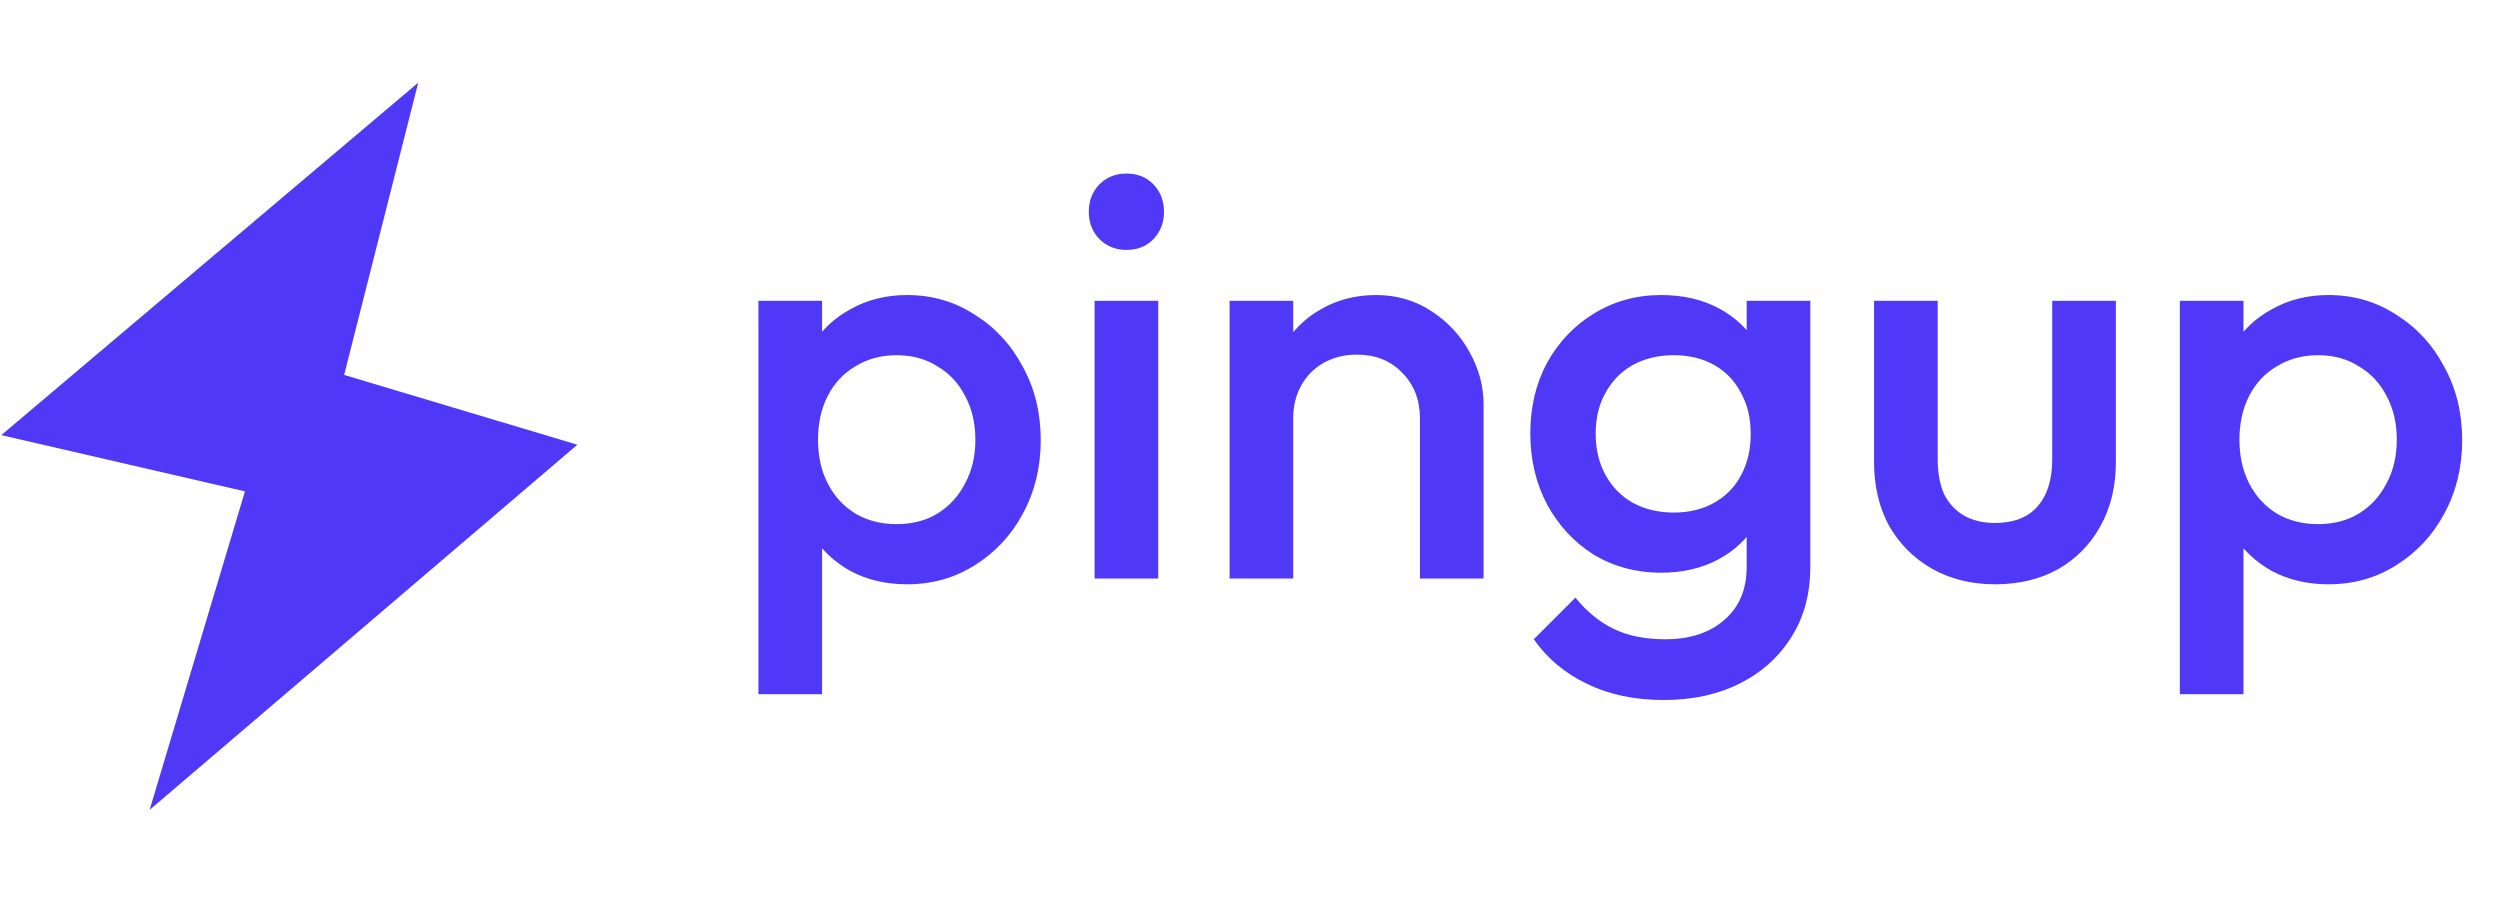
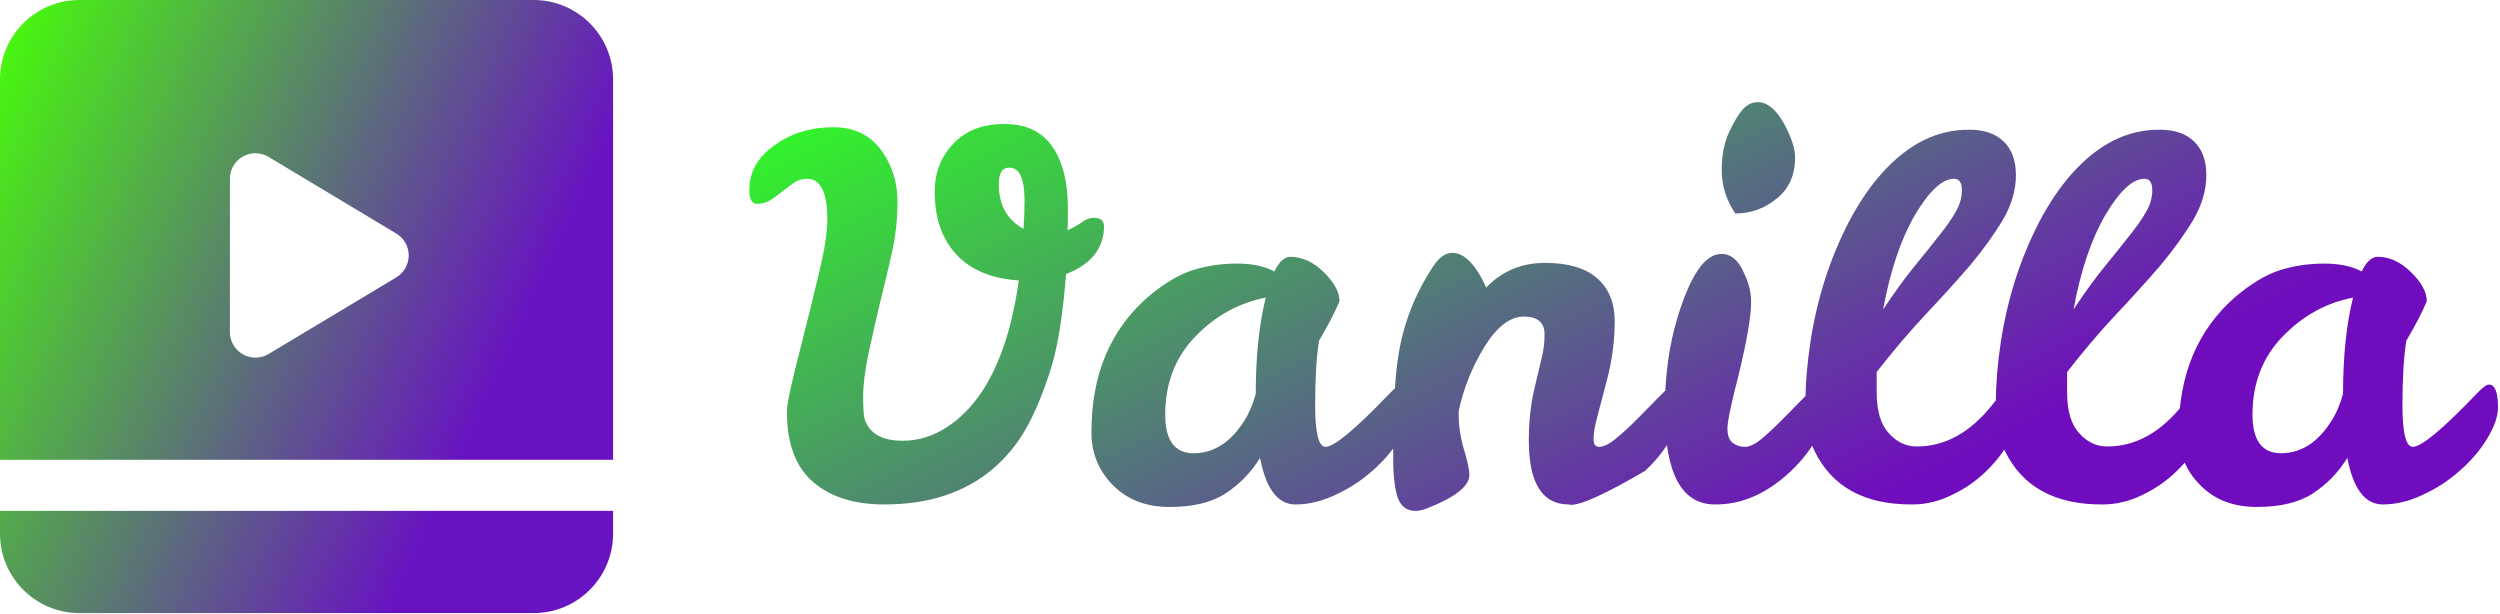
- <svg xmlns="http://www.w3.org/2000/svg" width="121" height="44" viewBox="0 0 121 44" fill="none">
-   <path d="M43.904 28.28C42.877 28.28 41.963 28.065 41.16 27.636C40.357 27.188 39.723 26.581 39.256 25.816C38.808 25.051 38.584 24.183 38.584 23.212V19.348C38.584 18.377 38.817 17.509 39.284 16.744C39.751 15.979 40.385 15.381 41.188 14.952C41.991 14.504 42.896 14.28 43.904 14.28C45.117 14.28 46.209 14.597 47.18 15.232C48.169 15.848 48.944 16.688 49.504 17.752C50.083 18.797 50.372 19.983 50.372 21.308C50.372 22.615 50.083 23.8 49.504 24.864C48.944 25.909 48.169 26.74 47.18 27.356C46.209 27.972 45.117 28.28 43.904 28.28ZM36.708 33.6V14.56H39.788V18.172L39.256 21.448L39.788 24.696V33.6H36.708ZM43.4 25.368C44.147 25.368 44.8 25.2 45.36 24.864C45.939 24.509 46.387 24.024 46.704 23.408C47.04 22.792 47.208 22.083 47.208 21.28C47.208 20.477 47.04 19.768 46.704 19.152C46.387 18.536 45.939 18.06 45.36 17.724C44.8 17.369 44.147 17.192 43.4 17.192C42.653 17.192 41.991 17.369 41.412 17.724C40.833 18.06 40.385 18.536 40.068 19.152C39.751 19.768 39.592 20.477 39.592 21.28C39.592 22.083 39.751 22.792 40.068 23.408C40.385 24.024 40.833 24.509 41.412 24.864C41.991 25.2 42.653 25.368 43.4 25.368ZM52.978 28V14.56H56.058V28H52.978ZM54.518 12.096C53.995 12.096 53.557 11.919 53.202 11.564C52.866 11.209 52.698 10.771 52.698 10.248C52.698 9.725 52.866 9.287 53.202 8.932C53.557 8.577 53.995 8.4 54.518 8.4C55.059 8.4 55.498 8.577 55.834 8.932C56.17 9.287 56.338 9.725 56.338 10.248C56.338 10.771 56.17 11.209 55.834 11.564C55.498 11.919 55.059 12.096 54.518 12.096ZM68.725 28V20.244C68.725 19.348 68.435 18.611 67.857 18.032C67.297 17.453 66.569 17.164 65.673 17.164C65.075 17.164 64.543 17.295 64.077 17.556C63.61 17.817 63.246 18.181 62.985 18.648C62.723 19.115 62.593 19.647 62.593 20.244L61.389 19.572C61.389 18.545 61.613 17.64 62.061 16.856C62.509 16.053 63.125 15.428 63.909 14.98C64.711 14.513 65.607 14.28 66.597 14.28C67.605 14.28 68.501 14.541 69.285 15.064C70.069 15.568 70.685 16.231 71.133 17.052C71.581 17.855 71.805 18.695 71.805 19.572V28H68.725ZM59.513 28V14.56H62.593V28H59.513ZM80.535 33.88C79.116 33.88 77.875 33.619 76.811 33.096C75.747 32.592 74.888 31.873 74.235 30.94L76.251 28.924C76.792 29.596 77.408 30.1 78.099 30.436C78.789 30.772 79.62 30.94 80.591 30.94C81.804 30.94 82.765 30.623 83.475 29.988C84.184 29.372 84.539 28.523 84.539 27.44V24.136L85.071 21.168L84.539 18.172V14.56H87.619V27.44C87.619 28.728 87.32 29.848 86.723 30.8C86.125 31.771 85.295 32.527 84.231 33.068C83.167 33.609 81.935 33.88 80.535 33.88ZM80.395 27.72C79.2 27.72 78.117 27.431 77.147 26.852C76.195 26.255 75.439 25.443 74.879 24.416C74.337 23.389 74.067 22.241 74.067 20.972C74.067 19.703 74.337 18.564 74.879 17.556C75.439 16.548 76.195 15.755 77.147 15.176C78.117 14.579 79.2 14.28 80.395 14.28C81.459 14.28 82.392 14.495 83.195 14.924C83.997 15.353 84.623 15.951 85.071 16.716C85.519 17.463 85.743 18.34 85.743 19.348V22.652C85.743 23.641 85.509 24.519 85.043 25.284C84.595 26.049 83.969 26.647 83.167 27.076C82.364 27.505 81.44 27.72 80.395 27.72ZM81.011 24.808C81.757 24.808 82.411 24.649 82.971 24.332C83.531 24.015 83.96 23.576 84.259 23.016C84.576 22.437 84.735 21.765 84.735 21C84.735 20.235 84.576 19.572 84.259 19.012C83.96 18.433 83.531 17.985 82.971 17.668C82.411 17.351 81.757 17.192 81.011 17.192C80.264 17.192 79.601 17.351 79.023 17.668C78.463 17.985 78.024 18.433 77.707 19.012C77.389 19.572 77.231 20.235 77.231 21C77.231 21.747 77.389 22.409 77.707 22.988C78.024 23.567 78.463 24.015 79.023 24.332C79.601 24.649 80.264 24.808 81.011 24.808ZM96.556 28.28C95.417 28.28 94.4 28.028 93.504 27.524C92.627 27.02 91.936 26.329 91.432 25.452C90.947 24.556 90.704 23.529 90.704 22.372V14.56H93.784V22.232C93.784 22.885 93.887 23.445 94.092 23.912C94.316 24.36 94.633 24.705 95.044 24.948C95.473 25.191 95.977 25.312 96.556 25.312C97.452 25.312 98.133 25.051 98.6 24.528C99.085 23.987 99.328 23.221 99.328 22.232V14.56H102.408V22.372C102.408 23.548 102.156 24.584 101.652 25.48C101.167 26.357 100.485 27.048 99.608 27.552C98.731 28.037 97.713 28.28 96.556 28.28ZM112.701 28.28C111.674 28.28 110.76 28.065 109.957 27.636C109.154 27.188 108.52 26.581 108.053 25.816C107.605 25.051 107.381 24.183 107.381 23.212V19.348C107.381 18.377 107.614 17.509 108.081 16.744C108.548 15.979 109.182 15.381 109.985 14.952C110.788 14.504 111.693 14.28 112.701 14.28C113.914 14.28 115.006 14.597 115.977 15.232C116.966 15.848 117.741 16.688 118.301 17.752C118.88 18.797 119.169 19.983 119.169 21.308C119.169 22.615 118.88 23.8 118.301 24.864C117.741 25.909 116.966 26.74 115.977 27.356C115.006 27.972 113.914 28.28 112.701 28.28ZM105.505 33.6V14.56H108.585V18.172L108.053 21.448L108.585 24.696V33.6H105.505ZM112.197 25.368C112.944 25.368 113.597 25.2 114.157 24.864C114.736 24.509 115.184 24.024 115.501 23.408C115.837 22.792 116.005 22.083 116.005 21.28C116.005 20.477 115.837 19.768 115.501 19.152C115.184 18.536 114.736 18.06 114.157 17.724C113.597 17.369 112.944 17.192 112.197 17.192C111.45 17.192 110.788 17.369 110.209 17.724C109.63 18.06 109.182 18.536 108.865 19.152C108.548 19.768 108.389 20.477 108.389 21.28C108.389 22.083 108.548 22.792 108.865 23.408C109.182 24.024 109.63 24.509 110.209 24.864C110.788 25.2 111.45 25.368 112.197 25.368Z" fill="#4F39F6" />
-   <path d="M0.062 21.06L20.243 4L12.447 34.752L12.141 23.849L0.062 21.06Z" fill="#4F39F6" />
-   <path d="M13.798 17.292L27.944 21.524L7.234 39.205L7.238 39.209L13.798 17.292Z" fill="#4F39F6" />
+ <svg xmlns="http://www.w3.org/2000/svg" data-v-423bf9ae="" viewBox="0 0 367 90" class="iconLeft">
+   <defs data-v-423bf9ae="">
+     <linearGradient data-v-423bf9ae="" gradientTransform="rotate(25)" id="39ea2869-9d50-4ce9-99a1-ffb7caa35749" x1="0%" y1="0%" x2="100%" y2="0%">
+       <stop data-v-423bf9ae="" offset="0%" style="stop-color: rgb(47, 255, 35); stop-opacity: 1;" />
+       <stop data-v-423bf9ae="" offset="100%" style="stop-color: rgb(111, 12, 190); stop-opacity: 1;" />
+     </linearGradient>
+   </defs>
+   <g data-v-423bf9ae="" id="4616cc6a-7628-4c65-a0d6-be12a205bec3" fill="url(#39ea2869-9d50-4ce9-99a1-ffb7caa35749)" transform="matrix(5.25394,0,0,5.25394,110,-2.075305)">
+     <path d="M0.93 5.74Q0.77 5.87 0.60 5.98Q0.43 6.09 0.22 6.09Q0 6.09 0 5.71L0 5.71Q0 4.94 0.71 4.45L0.71 4.45Q1.40 3.95 2.35 3.95Q3.30 3.95 3.78 4.73L3.78 4.73Q4.14 5.31 4.14 6.03Q4.14 6.75 3.99 7.43Q3.84 8.11 3.66 8.82Q3.49 9.53 3.33 10.27Q3.18 11.00 3.18 11.47Q3.18 11.94 3.22 12.10L3.22 12.10Q3.42 12.71 4.28 12.71L4.28 12.71Q4.94 12.71 5.52 12.33L5.52 12.33Q7.10 11.30 7.53 8.23L7.53 8.23Q6.40 8.16 5.79 7.51Q5.18 6.86 5.18 5.75L5.18 5.75Q5.18 4.96 5.70 4.41Q6.22 3.86 7.11 3.86Q8.01 3.85 8.46 4.48Q8.90 5.11 8.90 6.19L8.90 6.19L8.90 6.51Q8.90 6.68 8.89 6.83L8.89 6.83Q9.13 6.72 9.30 6.60Q9.46 6.48 9.63 6.48L9.63 6.48Q9.91 6.48 9.91 6.72L9.91 6.72Q9.91 7.18 9.63 7.53Q9.34 7.87 8.85 8.05L8.85 8.05Q8.71 9.86 8.39 10.81Q8.08 11.76 7.72 12.39Q7.36 13.02 6.80 13.50L6.80 13.50Q5.63 14.49 3.77 14.49L3.77 14.49Q2.52 14.49 1.79 13.87Q1.05 13.24 1.05 11.90L1.05 11.90Q1.05 11.58 1.41 10.20Q1.76 8.82 1.97 7.93Q2.18 7.04 2.18 6.52L2.18 6.52Q2.18 5.39 1.61 5.39L1.61 5.39Q1.41 5.39 1.25 5.50Q1.09 5.61 0.93 5.74ZM7.66 6.79L7.66 6.79Q7.69 6.40 7.69 5.99L7.69 5.99Q7.69 5.08 7.27 5.08L7.27 5.08Q6.97 5.07 6.97 5.54L6.97 5.54Q6.97 6.41 7.66 6.79ZM18.23 11.14L18.23 11.14Q18.48 11.14 18.48 11.79L18.48 11.79Q18.48 12.14 18.19 12.63Q17.89 13.13 17.42 13.54Q16.95 13.96 16.38 14.22Q15.81 14.49 15.26 14.49L15.26 14.49Q14.52 14.49 14.27 13.19L14.27 13.19Q13.90 13.79 13.31 14.18Q12.73 14.56 11.74 14.56Q10.75 14.56 10.15 13.94Q9.55 13.33 9.56 12.45L9.56 12.45Q9.56 10.07 11.14 8.69L11.14 8.69Q11.82 8.12 12.40 7.94Q12.98 7.76 13.62 7.76Q14.27 7.76 14.67 7.98L14.67 7.98Q14.87 7.57 15.12 7.57L15.12 7.57Q15.61 7.57 16.05 8.00Q16.49 8.43 16.49 8.81L16.49 8.81Q16.30 9.27 15.92 9.91L15.92 9.91Q15.81 10.56 15.81 11.72Q15.81 12.88 16.10 12.88L16.10 12.88Q16.46 12.88 17.86 11.42L17.86 11.42Q18.12 11.14 18.23 11.14ZM11.62 11.98L11.62 11.98Q11.62 13.06 12.42 13.06L12.42 13.06Q13.27 13.05 13.83 12.15L13.83 12.15Q14.03 11.84 14.15 11.40L14.15 11.40Q14.15 9.83 14.43 8.71L14.43 8.71Q13.30 8.93 12.46 9.80Q11.62 10.67 11.62 11.98ZM19.64 7.46L19.64 7.46Q20.15 7.46 20.59 8.43L20.59 8.43Q21.25 7.74 22.23 7.74Q23.20 7.74 23.69 8.17Q24.18 8.60 24.18 9.37Q24.18 10.15 23.98 10.95Q23.77 11.75 23.68 12.09Q23.59 12.43 23.59 12.66Q23.59 12.88 23.74 12.88L23.74 12.88Q23.95 12.88 24.26 12.61Q24.57 12.35 24.88 12.03Q25.19 11.72 25.45 11.45Q25.70 11.19 25.80 11.19L25.80 11.19Q26.00 11.19 26.00 11.66L26.00 11.66Q26.00 12.64 25.03 13.55L25.03 13.55Q23.41 14.50 22.96 14.50L22.96 14.50Q22.92 14.50 22.90 14.49L22.90 14.49Q21.78 14.49 21.78 12.70L21.78 12.70Q21.78 11.93 21.93 11.28Q22.08 10.64 22.15 10.35Q22.22 10.05 22.22 9.74L22.22 9.74Q22.22 9.24 21.64 9.24Q21.06 9.24 20.53 10.10Q20.01 10.96 19.82 11.89L19.82 11.89L19.82 11.98Q19.82 12.46 19.97 12.96Q20.12 13.47 20.12 13.66L20.12 13.66Q20.12 14.14 18.93 14.60L18.93 14.60Q18.75 14.67 18.61 14.67L18.61 14.67Q18.26 14.67 18.12 14.31Q17.99 13.94 17.99 13.17L17.99 13.17Q17.99 11.19 18.14 10.30L18.14 10.30Q18.35 8.99 19.10 7.85L19.10 7.85Q19.35 7.46 19.64 7.46ZM26.98 14.49L26.98 14.49Q25.58 14.49 25.58 11.87L25.58 11.87Q25.58 10.44 25.93 9.28L25.93 9.28Q26.47 7.49 27.16 7.49L27.16 7.49Q27.57 7.49 27.80 8.04L27.80 8.04Q28 8.46 27.99 8.86L27.99 8.86Q27.99 9.42 27.65 10.84L27.65 10.84Q27.33 12.07 27.33 12.36Q27.33 12.66 27.48 12.77Q27.62 12.88 27.82 12.88Q28.03 12.88 28.34 12.61Q28.64 12.35 28.95 12.03Q29.26 11.72 29.52 11.45Q29.78 11.19 29.88 11.19L29.88 11.19Q30.07 11.19 30.07 11.66L30.07 11.66Q30.07 12.64 29.09 13.57Q28.10 14.50 26.98 14.49ZM27.55 6.36L27.55 6.36Q27.17 5.80 27.17 5.15Q27.17 4.51 27.38 4.08Q27.58 3.65 27.76 3.45Q27.94 3.25 28.18 3.25L28.18 3.25Q28.57 3.25 28.90 3.83Q29.22 4.41 29.22 4.80L29.22 4.80Q29.22 5.53 28.71 5.94Q28.20 6.36 27.55 6.36ZM32.49 14.49L32.49 14.49Q30.49 14.50 29.76 12.99L29.76 12.99Q29.51 12.46 29.51 11.66Q29.51 10.85 29.65 9.94L29.65 9.94Q29.93 8.12 30.73 6.58L30.73 6.58Q31.14 5.80 31.64 5.24L31.64 5.24Q32.75 4.00 34.10 4.02L34.10 4.02Q34.71 4.02 35.05 4.35Q35.39 4.68 35.39 5.29Q35.39 5.91 35.03 6.53Q34.66 7.15 34.10 7.82Q33.53 8.48 32.84 9.21Q32.16 9.94 31.50 10.79L31.50 10.79L31.50 11.35Q31.50 12.14 31.84 12.50Q32.17 12.87 32.62 12.87L32.62 12.87Q33.82 12.87 34.75 11.68L34.75 11.68Q35.13 11.19 35.32 11.19L35.32 11.19Q35.52 11.19 35.52 11.66Q35.52 12.14 35.26 12.63Q35 13.13 34.58 13.54Q34.16 13.96 33.61 14.22Q33.07 14.49 32.49 14.49ZM33.25 6.97Q33.54 6.61 33.71 6.31Q33.88 6.02 33.88 5.71Q33.88 5.39 33.66 5.39L33.66 5.39Q33.17 5.39 32.57 6.40Q31.98 7.41 31.68 9.04L31.68 9.04Q32.16 8.32 32.56 7.83Q32.96 7.34 33.25 6.97ZM37.81 14.49L37.81 14.49Q35.81 14.50 35.08 12.99L35.08 12.99Q34.83 12.46 34.83 11.66Q34.83 10.85 34.97 9.94L34.97 9.94Q35.25 8.12 36.05 6.58L36.05 6.58Q36.46 5.80 36.96 5.24L36.96 5.24Q38.07 4.00 39.42 4.02L39.42 4.02Q40.03 4.02 40.37 4.35Q40.71 4.68 40.71 5.29Q40.71 5.91 40.35 6.53Q39.98 7.15 39.42 7.82Q38.85 8.48 38.16 9.21Q37.48 9.94 36.82 10.79L36.82 10.79L36.82 11.35Q36.82 12.14 37.16 12.50Q37.49 12.87 37.94 12.87L37.94 12.87Q39.14 12.87 40.07 11.68L40.07 11.68Q40.45 11.19 40.64 11.19L40.64 11.19Q40.84 11.19 40.84 11.66Q40.84 12.14 40.58 12.63Q40.32 13.13 39.90 13.54Q39.48 13.96 38.93 14.22Q38.39 14.49 37.81 14.49ZM38.57 6.97Q38.86 6.61 39.03 6.31Q39.20 6.02 39.20 5.71Q39.20 5.39 38.98 5.39L38.98 5.39Q38.49 5.39 37.89 6.40Q37.30 7.41 37.00 9.04L37.00 9.04Q37.48 8.32 37.88 7.83Q38.28 7.34 38.57 6.97ZM48.61 11.14L48.61 11.14Q48.86 11.14 48.86 11.79L48.86 11.79Q48.86 12.14 48.57 12.63Q48.27 13.13 47.80 13.54Q47.33 13.96 46.76 14.22Q46.19 14.49 45.64 14.49L45.64 14.49Q44.90 14.49 44.65 13.19L44.65 13.19Q44.28 13.79 43.69 14.18Q43.11 14.56 42.12 14.56Q41.13 14.56 40.53 13.94Q39.93 13.33 39.94 12.45L39.94 12.45Q39.94 10.07 41.52 8.69L41.52 8.69Q42.20 8.12 42.78 7.94Q43.36 7.76 44.00 7.76Q44.65 7.76 45.05 7.98L45.05 7.98Q45.25 7.57 45.50 7.57L45.50 7.57Q45.99 7.57 46.43 8.00Q46.87 8.43 46.87 8.81L46.87 8.81Q46.68 9.27 46.30 9.91L46.30 9.91Q46.19 10.56 46.19 11.72Q46.19 12.88 46.48 12.88L46.48 12.88Q46.84 12.88 48.24 11.42L48.24 11.42Q48.50 11.14 48.61 11.14ZM42 11.98L42 11.98Q42 13.06 42.80 13.06L42.80 13.06Q43.65 13.05 44.21 12.15L44.21 12.15Q44.41 11.84 44.53 11.40L44.53 11.40Q44.53 9.83 44.81 8.71L44.81 8.71Q43.68 8.93 42.84 9.80Q42 10.67 42 11.98Z" />
+   </g>
+   <defs data-v-423bf9ae="">
+     <linearGradient data-v-423bf9ae="" gradientTransform="rotate(25)" id="fe73bbac-e430-4bd6-8c6d-41fbe943a47d" x1="0%" y1="0%" x2="100%" y2="0%">
+       <stop data-v-423bf9ae="" offset="0%" style="stop-color: rgb(71, 255, 9); stop-opacity: 1;" />
+       <stop data-v-423bf9ae="" offset="100%" style="stop-color: rgb(104, 19, 193); stop-opacity: 1;" />
+     </linearGradient>
+   </defs>
+   <g data-v-423bf9ae="" id="30718fbc-aa83-4159-96e0-4611f0cb8364" transform="matrix(3.75,0,0,3.75,0,0)" stroke="none" fill="url(#fe73bbac-e430-4bd6-8c6d-41fbe943a47d)">
+     <g>
+       <path d="M9 7a.998.998 0 011.515-.857l5 3a1 1 0 010 1.714l-5 3a.994.994 0 01-1.008.013A.998.998 0 019 13V7zm15 11V3.105A3.11 3.11 0 0020.895 0H3.105A3.11 3.11 0 000 3.105V18h24zM0 20v.895A3.11 3.11 0 003.105 24h17.79A3.11 3.11 0 0024 20.895V20H0z" />
+     </g>
+   </g>
</svg>
